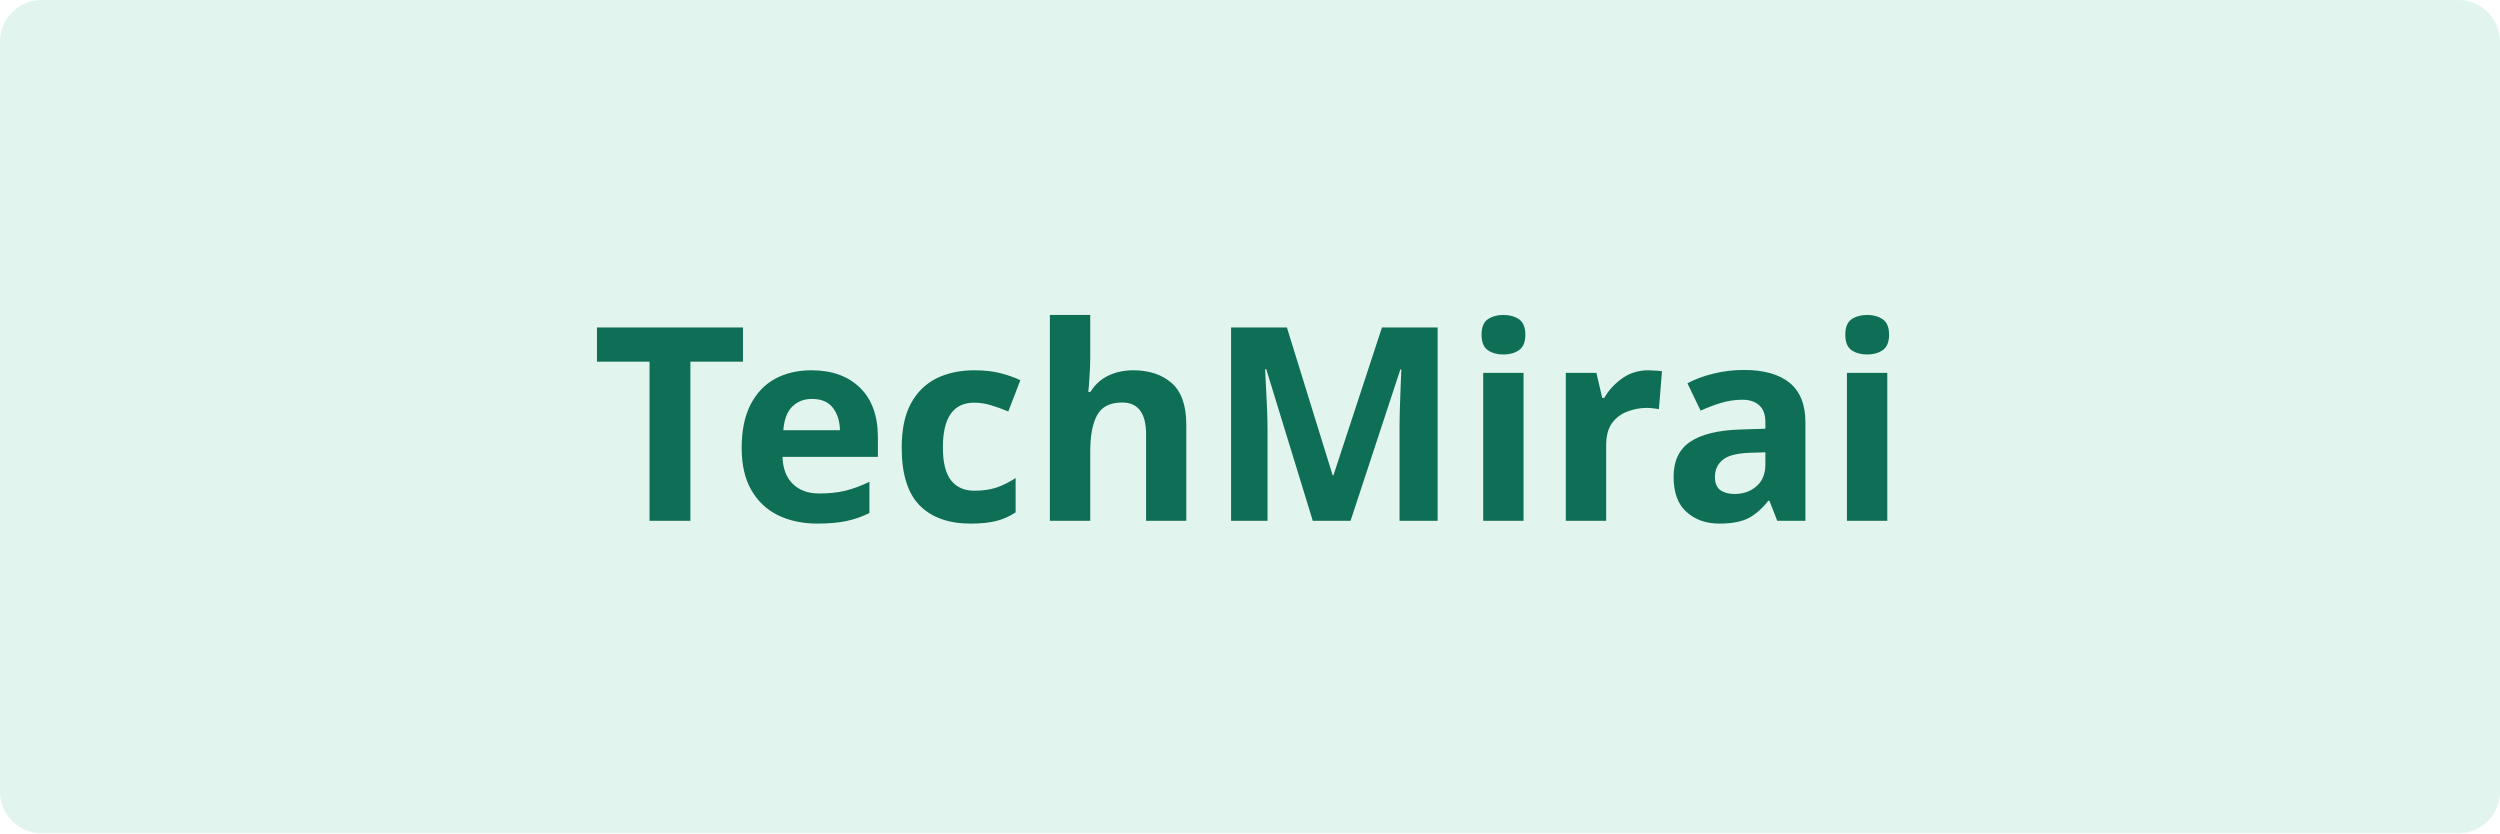
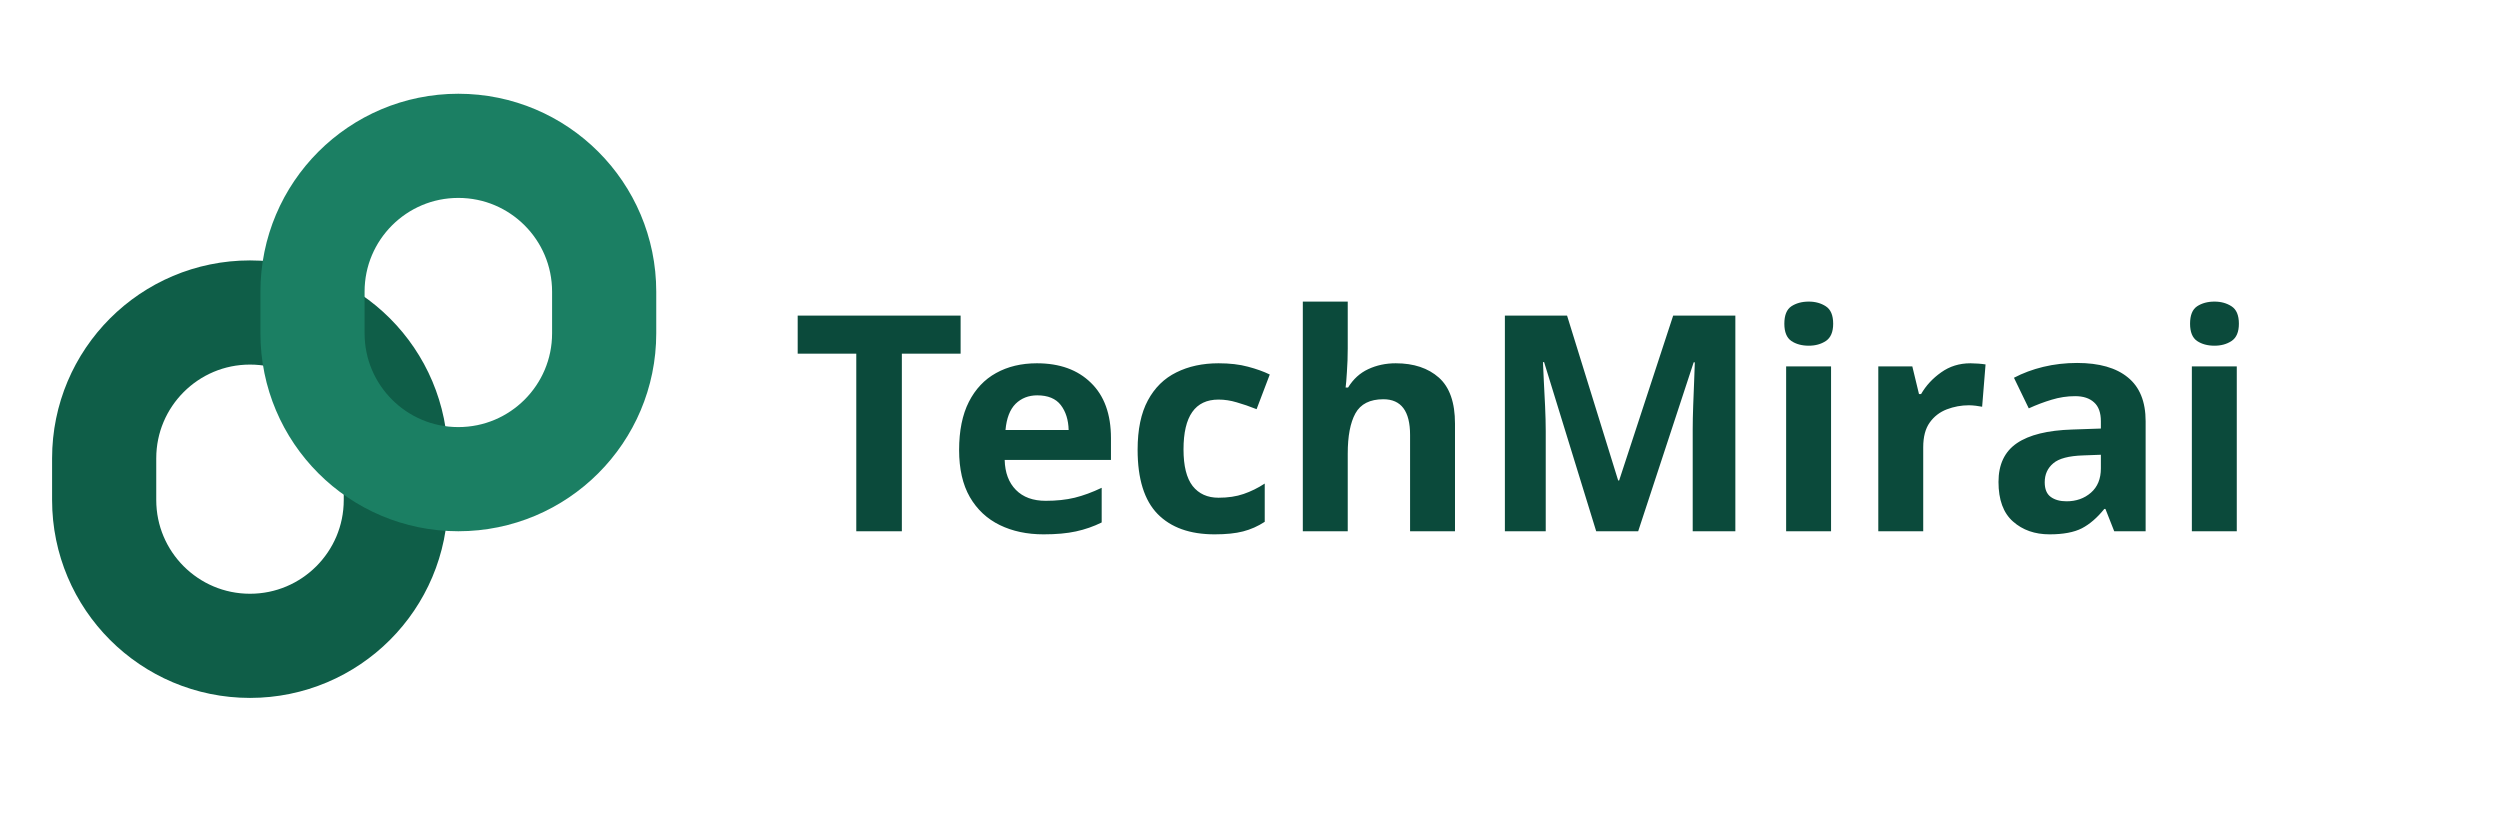
<svg xmlns="http://www.w3.org/2000/svg" viewBox="0 0 240 80" width="240" height="80" role="img" aria-labelledby="logo-title">
-   <rect width="240" height="80" fill="#E1F5EE" rx="4" />
-   <text x="120" y="50" font-family="system-ui, sans-serif" font-size="26" font-weight="700" fill="#0F6E56" text-anchor="middle">TechMirai</text>
+   <g fill="none" stroke-linecap="round" stroke-linejoin="round" stroke-width="10">
+     <rect x="10" y="30" width="28" height="32" rx="14" stroke="#0F5E48" />
+     <rect x="30" y="14" width="28" height="32" rx="14" stroke="#1B7F63" />
+   </g>
+   <text x="76" y="51" font-family="Poppins, 'Segoe UI', system-ui, sans-serif" font-size="29" font-weight="700" fill="#0B4A3B" text-anchor="start">TechMirai</text>
</svg>
